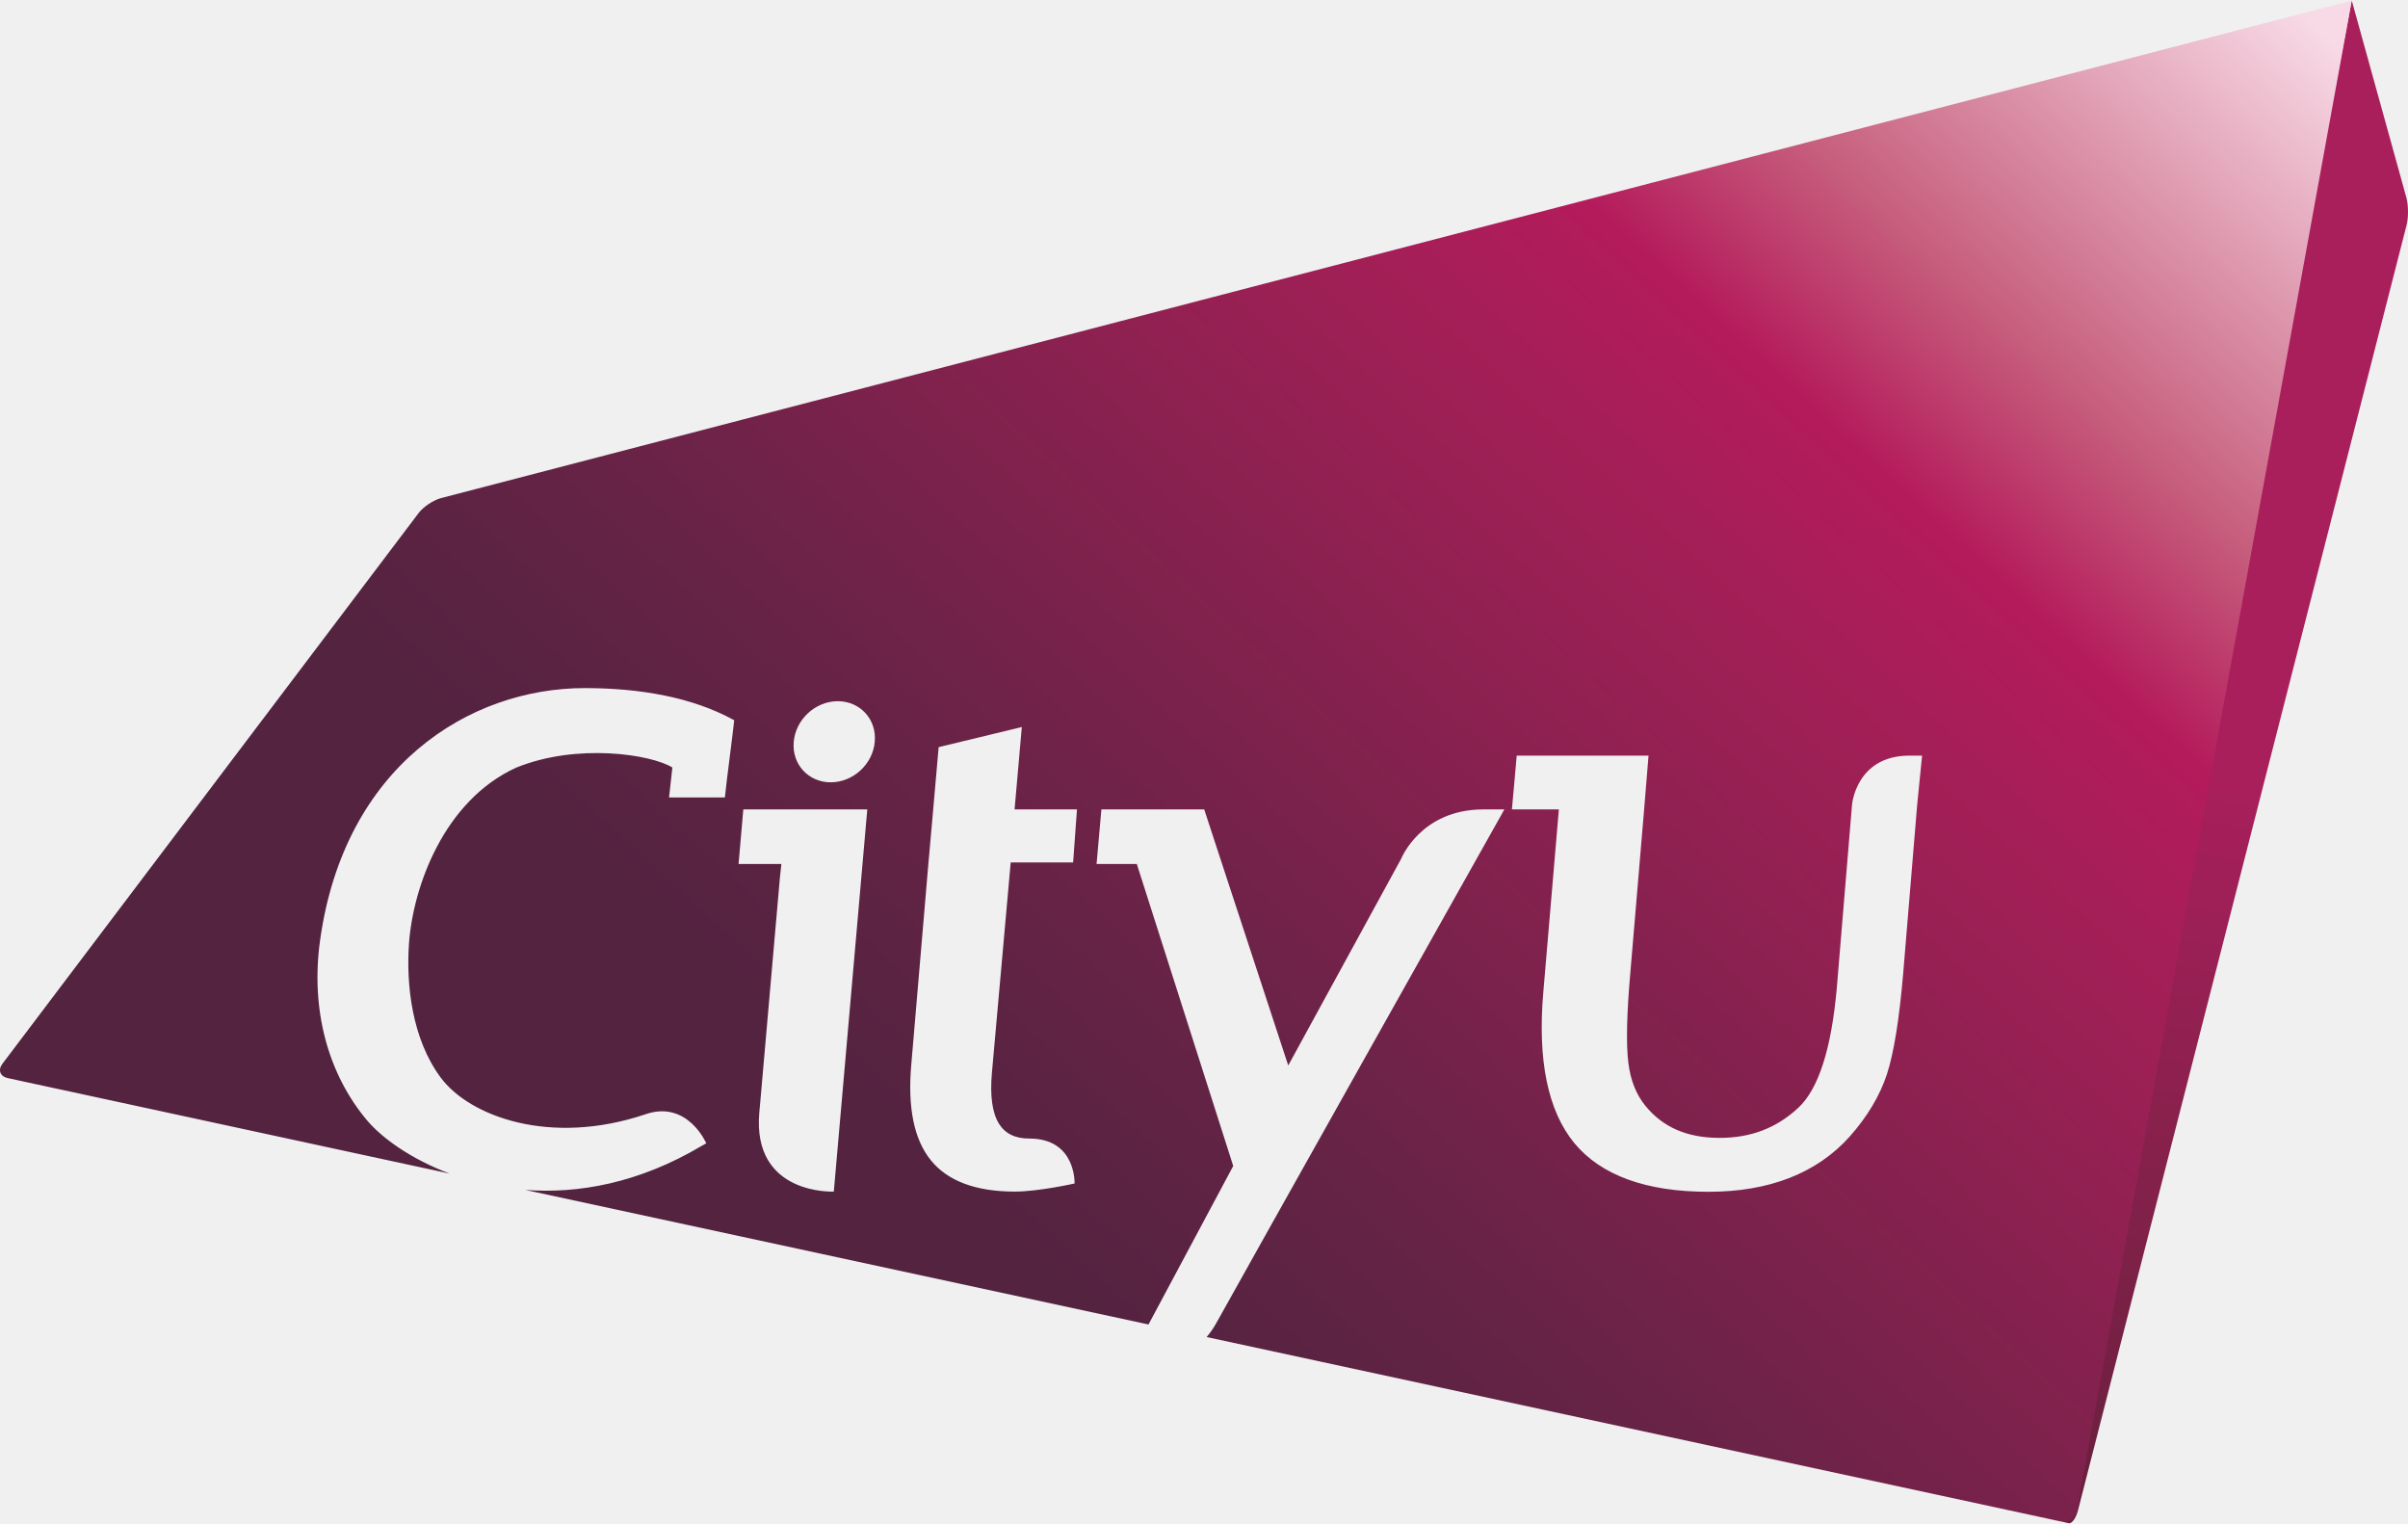
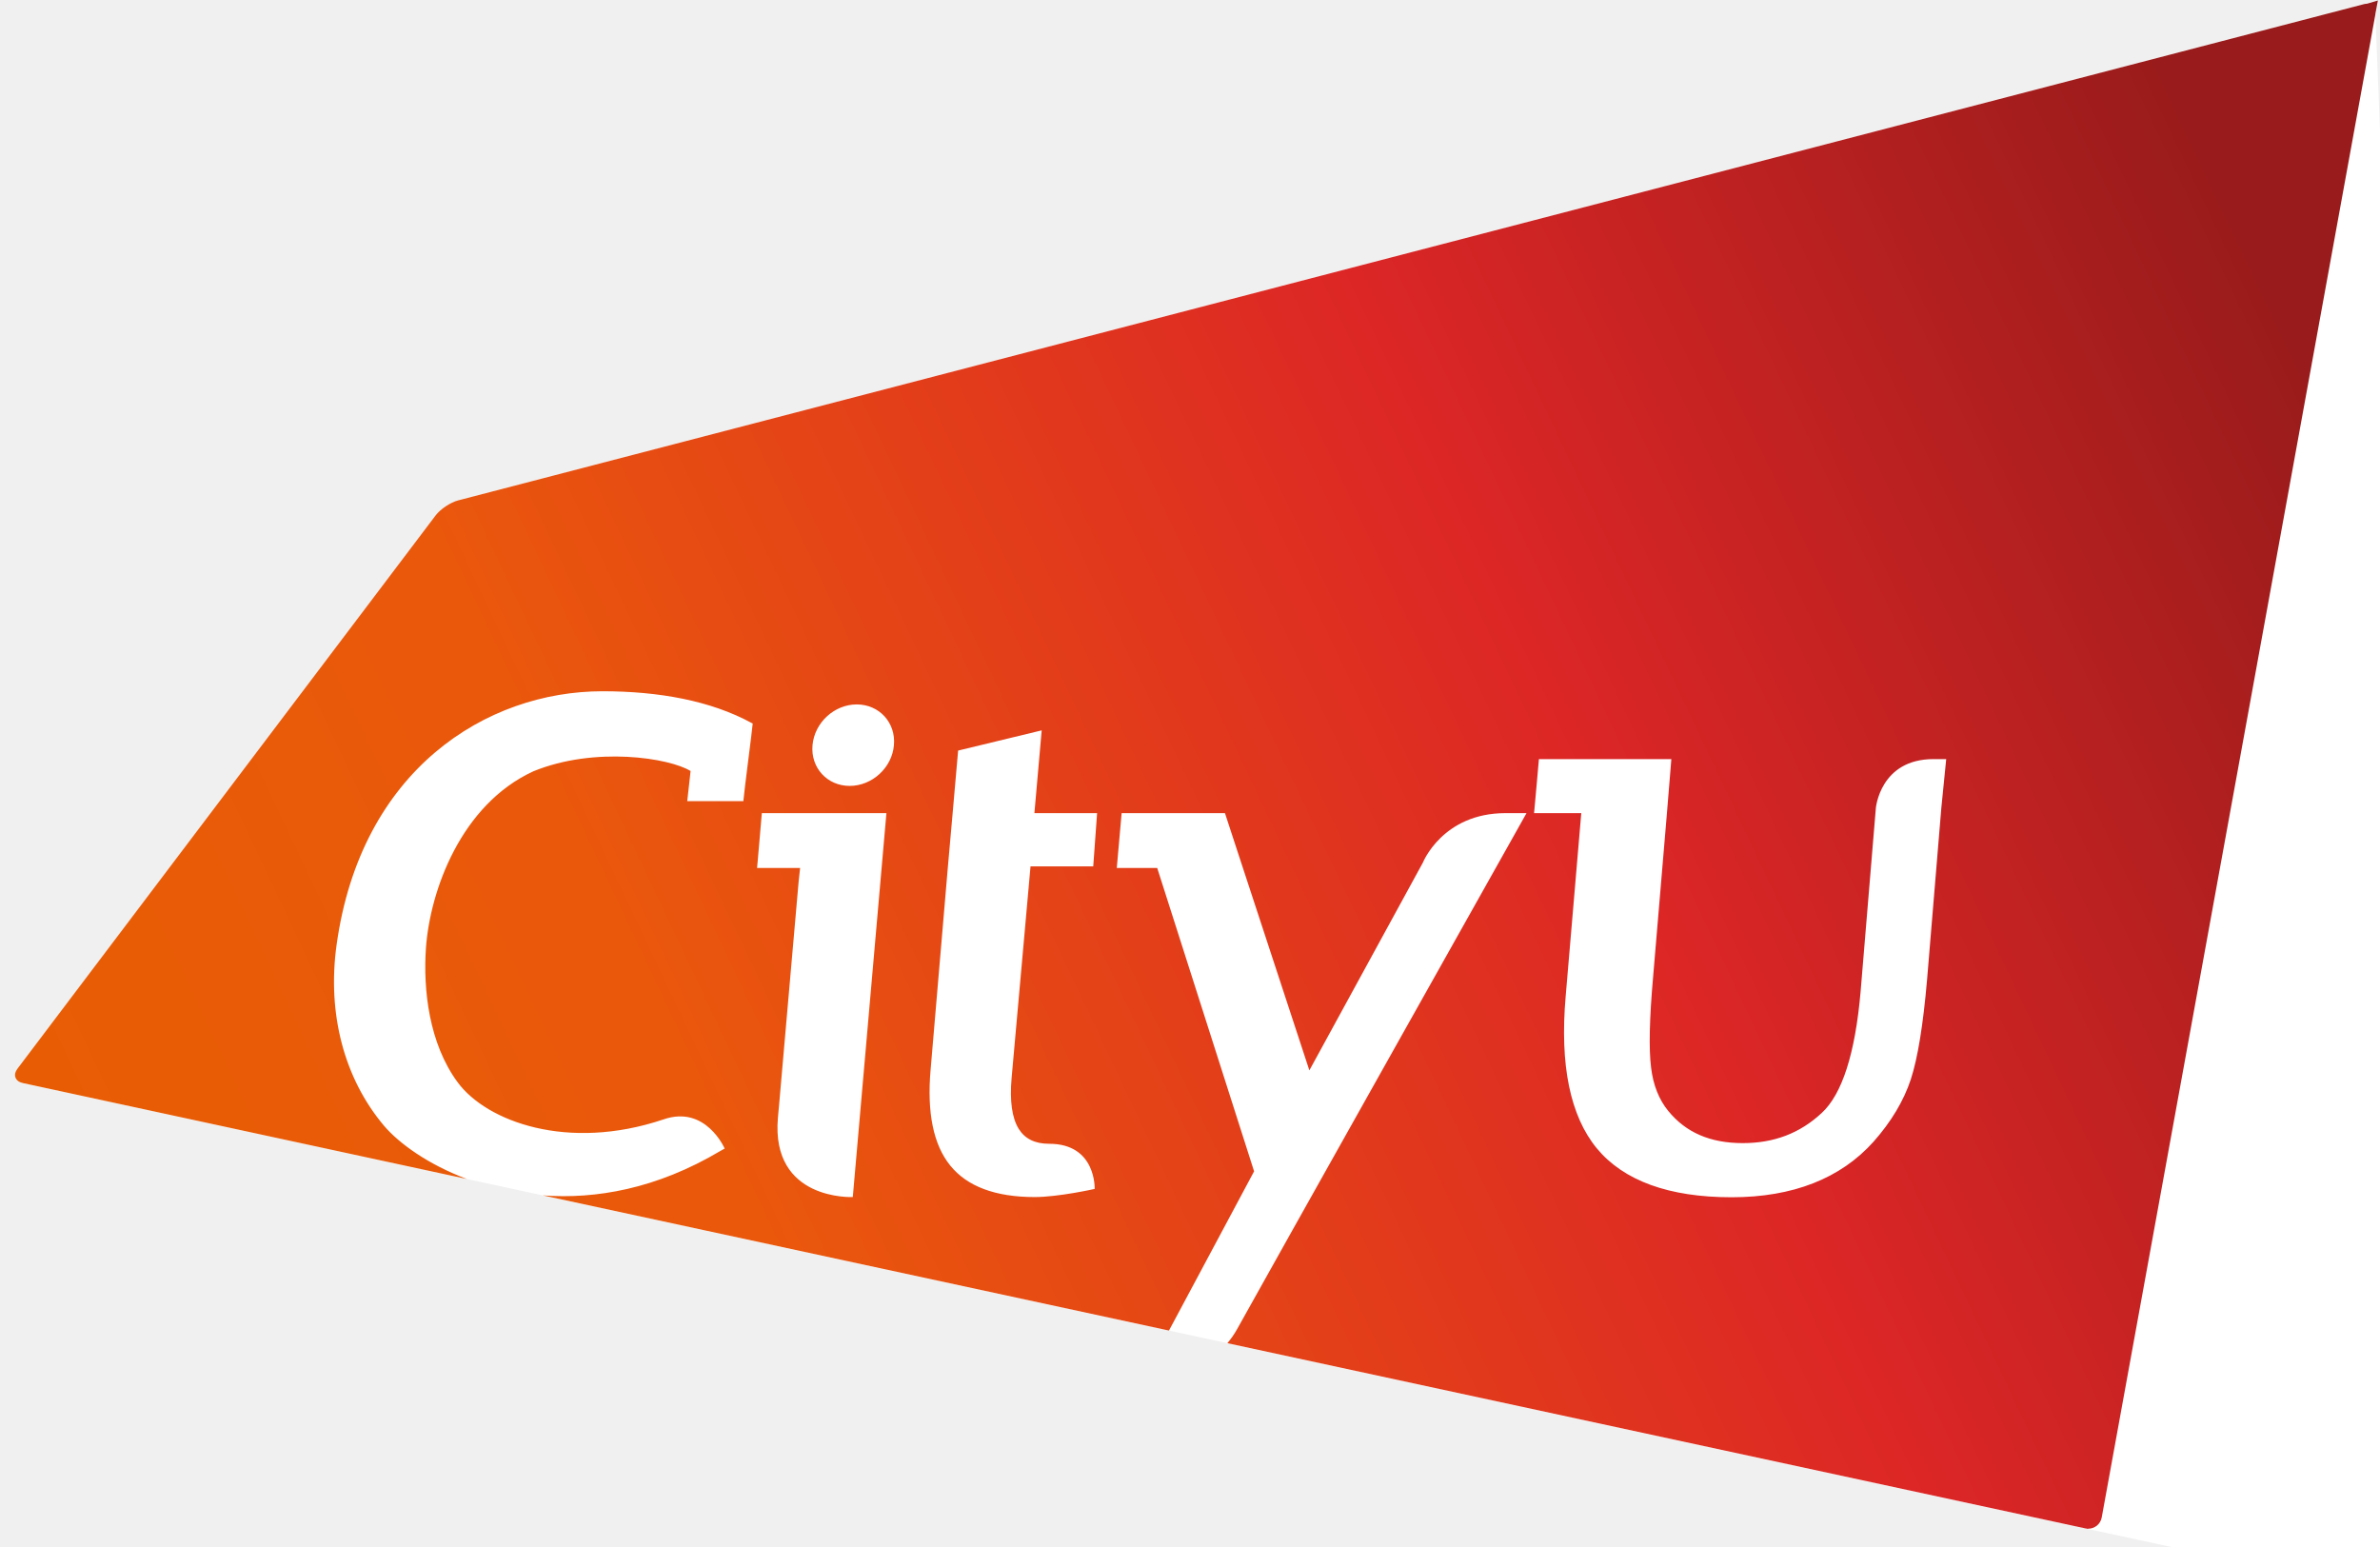
- <svg xmlns="http://www.w3.org/2000/svg" xmlns:xlink="http://www.w3.org/1999/xlink" version="1.1" id="圖層_1" x="0px" y="0px" width="400" height="253" viewBox="0 0 400 253" enable-background="new 0 0 154.675 122.852" xml:space="preserve">
-   <defs id="defs6353" />
-   <g id="g7163" transform="matrix(1.30049,0,0,1.30049,-120.1961,-0.3812843)">
-     <g transform="matrix(2.586063,0,0,2.586063,-7.6293954e-6,0.3564148)" id="g6101">
-       <defs id="defs6103">
-         <path d="m 151.769,0.686 c 0,0.002 -0.001,0.002 -0.001,0.002 l -13.994,73.764 -0.13,0.687 0.261,0.057 0.003,-0.004 0.008,0.008 c 0.155,0.033 0.359,-0.247 0.456,-0.62 l 16.235,-63.494 c 0.095,-0.373 0.091,-0.984 -0.013,-1.355 l -0.573,-2.068 0,-0.002 L 152.908,3.647 152.085,0.676 152.084,0.674 151.897,0 151.769,0.686 Z" id="SVGID_1_" />
-       </defs>
-       <clipPath id="SVGID_2_">
-         <use height="100%" width="100%" y="0" x="0" style="overflow:visible" id="use6107" overflow="visible" xlink:href="#SVGID_1_" />
-       </clipPath>
-       <linearGradient gradientTransform="matrix(-14.9976,69.9889,69.9889,14.9976,-33691.707,71459.555)" y2="253.177" x2="-1074.189" y1="253.177" x1="-1075.189" gradientUnits="userSpaceOnUse" id="SVGID_3_">
-         <stop id="stop6110" style="stop-color:#A91F5C" offset="0" />
-         <stop id="stop6112" style="stop-color:#A91F5C" offset="0.472" />
-         <stop id="stop6114" style="stop-color:#812149" offset="0.777" />
-         <stop id="stop6116" style="stop-color:#691F3E" offset="1" />
-       </linearGradient>
-       <polygon style="fill:url(#SVGID_3_)" id="polygon6118" points="138.393,-3.495 170.115,3.303 153.953,78.728 122.23,71.93 " clip-path="url(#SVGID_2_)" />
-     </g>
-     <g transform="matrix(2.586063,0,0,2.586063,-7.6293954e-6,0.3564148)" id="g6120">
-       <defs id="defs6122">
-         <path d="m 137.644,75.139 -0.118,-0.026 c -0.006,-0.001 -0.01,-0.001 -0.015,-0.002 l 0.133,0.028 z" id="SVGID_4_" />
-       </defs>
-       <clipPath id="SVGID_5_">
-         <use height="100%" width="100%" y="0" x="0" style="overflow:visible" id="use6126" overflow="visible" xlink:href="#SVGID_4_" />
-       </clipPath>
-       <linearGradient gradientTransform="matrix(-60.9864,63.801,63.801,60.9864,-81544.93,53188.219)" y2="253.18" x2="-1074.189" y1="253.18" x1="-1075.189" gradientUnits="userSpaceOnUse" id="SVGID_6_">
-         <stop id="stop6129" style="stop-color:#F8DAE6" offset="0" />
-         <stop id="stop6131" style="stop-color:#C65D7C" offset="0.244" />
-         <stop id="stop6133" style="stop-color:#B41B5B" offset="0.35" />
-         <stop id="stop6135" style="stop-color:#9D2055" offset="0.489" />
-         <stop id="stop6137" style="stop-color:#672346" offset="0.832" />
-         <stop id="stop6139" style="stop-color:#532340" offset="1" />
-       </linearGradient>
-       <polygon style="fill:url(#SVGID_6_)" id="polygon6141" points="137.574,75.045 137.658,75.124 137.58,75.205 137.497,75.126 " clip-path="url(#SVGID_5_)" />
-     </g>
-     <g transform="matrix(2.586063,0,0,2.586063,-7.6293954e-6,0.3564148)" id="g6143">
-       <defs id="defs6145">
-         <path d="m 72.246,42.332 0.206,-2.384 6.124,0 -1.653,18.874 c 0,0 -4.036,0.197 -3.681,-3.899 0.021,-0.187 0.035,-0.376 0.052,-0.567 0.173,-1.97 0.413,-4.709 0.559,-6.387 0.154,-1.719 0.257,-2.934 0.257,-2.934 l 0.149,-1.701 0.074,-0.691 -2.116,0 0.029,-0.311 z m 52.31,12.356 c 1.002,-0.924 1.644,-2.924 1.909,-5.946 l 0.751,-9.037 c 0,0 0.206,-2.413 2.835,-2.413 l 0.624,0 -0.241,2.413 -0.698,8.406 c -0.196,2.267 -0.46,3.87 -0.799,4.919 -0.349,1.062 -0.971,2.097 -1.837,3.073 -1.619,1.809 -3.969,2.729 -6.978,2.729 -3.077,0 -5.307,-0.812 -6.626,-2.408 -1.308,-1.591 -1.821,-4.098 -1.529,-7.458 l 0.768,-9.018 -2.32,0 c 0.036,-0.336 0.237,-2.656 0.237,-2.656 l 6.511,0 -0.217,2.656 -0.683,8.088 c -0.177,2.019 -0.212,3.507 -0.096,4.42 0.101,0.859 0.39,1.579 0.842,2.13 0.869,1.067 2.07,1.584 3.666,1.584 1.537,0 2.804,-0.481 3.881,-1.482 M 81.712,57.27 c -0.827,-1.018 -1.15,-2.604 -0.963,-4.717 l 0.85,-9.982 0.233,-2.623 0.269,-3.075 4.108,-0.993 -0.358,4.068 3.082,0 -0.19,2.619 -3.083,0 -0.93,10.406 c -0.097,1.117 0.017,1.955 0.348,2.494 0.309,0.494 0.799,0.736 1.504,0.736 2.317,0 2.232,2.219 2.232,2.219 0,0 -1.775,0.4 -2.955,0.4 -1.916,0 -3.316,-0.519 -4.147,-1.552 M 74.943,36.608 c 0.099,-1.106 1.068,-2.004 2.176,-2.004 1.104,0 1.927,0.898 1.826,2.004 -0.091,1.105 -1.07,2.002 -2.175,2.002 -1.107,0 -1.926,-0.897 -1.827,-2.002 M 151.358,0.159 c -0.045,0 -0.092,0.006 -0.142,0.019 l -93.7,24.398 c -0.372,0.099 -0.868,0.428 -1.101,0.737 L 35.859,52.51 c -0.234,0.307 -0.114,0.627 0.261,0.707 l 17.281,3.734 4.55,0.983 c -1.908,-0.715 -3.338,-1.752 -4.076,-2.621 -1.948,-2.311 -2.798,-5.492 -2.329,-8.883 1.19,-8.614 7.365,-12.473 13.075,-12.473 2.732,0 5.317,0.454 7.352,1.572 l 0.03,0.01 c -0.045,0.512 -0.399,3.141 -0.46,3.819 l -2.758,0 0.164,-1.48 c -1.031,-0.641 -4.701,-1.225 -7.727,0.013 -3.555,1.633 -5.085,5.864 -5.284,8.703 -0.137,2.023 0.145,4.672 1.563,6.59 1.424,1.928 5.411,3.4 10.106,1.824 2.087,-0.732 3.017,1.43 3.017,1.43 l -0.217,0.121 c -3.138,1.866 -6.133,2.375 -8.721,2.181 l 30.78,6.645 4.185,-7.828 -4.763,-14.914 -1.987,0 0.238,-2.695 5.079,0 0.796,2.43 3.354,10.216 5.582,-10.216 c 0,0 0.966,-2.43 4.059,-2.43 l 1.034,0 c 0,0 -13.055,23.242 -14.23,25.371 -0.145,0.263 -0.308,0.485 -0.476,0.686 l 42.189,9.108 c 0.015,0.003 0.03,0.004 0.047,0.006 l 0.071,0.02 0.002,-0.014 c 0.325,0.006 0.614,-0.222 0.675,-0.556 L 151.771,0.69 c 0.001,-0.01 -10e-4,-0.018 0,-0.028 L 151.895,0 151.358,0.159 Z" id="SVGID_7_" />
-       </defs>
-       <clipPath id="SVGID_8_">
-         <use height="100%" width="100%" y="0" x="0" style="overflow:visible" id="use6149" overflow="visible" xlink:href="#SVGID_7_" />
-       </clipPath>
-       <linearGradient gradientTransform="matrix(-60.9864,63.801,63.801,60.9864,-81578.484,53156.145)" y2="253.053" x2="-1074.189" y1="253.053" x1="-1075.189" gradientUnits="userSpaceOnUse" id="SVGID_9_">
-         <stop id="stop6152" style="stop-color:#F8DAE6" offset="0" />
-         <stop id="stop6154" style="stop-color:#C65D7C" offset="0.244" />
-         <stop id="stop6156" style="stop-color:#B41B5B" offset="0.35" />
-         <stop id="stop6158" style="stop-color:#9D2055" offset="0.489" />
-         <stop id="stop6160" style="stop-color:#672346" offset="0.832" />
-         <stop id="stop6162" style="stop-color:#532340" offset="1" />
-       </linearGradient>
-       <polygon style="fill:url(#SVGID_9_)" id="polygon6164" points="91.139,-58.076 189.426,35.876 96.381,133.215 -1.906,39.263 " clip-path="url(#SVGID_8_)" />
-     </g>
-   </g>
+ <svg xmlns="http://www.w3.org/2000/svg" viewBox="35 0 117 76" width="400" height="260">
+   <defs>
+     <linearGradient id="cityuGrad" x1="0%" y1="65%" x2="100%" y2="35%">
+       <stop offset="0%" stop-color="#E85D04" />
+       <stop offset="25%" stop-color="#EA580C" />
+       <stop offset="65%" stop-color="#DC2626" />
+       <stop offset="100%" stop-color="#991B1B" />
+     </linearGradient>
+   </defs>
+   <path fill="#ffffff" d="M 151.358,0.159 l -93.7,24.398 c -0.372,0.099 -0.868,0.428 -1.101,0.737 L 35.859,52.51 c -0.234,0.307 -0.114,0.627 0.261,0.707 l 17.281,3.734 4.55,0.983 23.3,5.03 30.78,6.645 42.189,9.108 c 0.325,0.006 0.614,-0.222 0.675,-0.556 L 151.771,0.69 Z" />
+   <path fill="url(#cityuGrad)" fill-rule="evenodd" d="m 72.246,42.332 0.206,-2.384 6.124,0 -1.653,18.874 c 0,0 -4.036,0.197 -3.681,-3.899 0.021,-0.187 0.035,-0.376 0.052,-0.567 0.173,-1.97 0.413,-4.709 0.559,-6.387 0.154,-1.719 0.257,-2.934 0.257,-2.934 l 0.149,-1.701 0.074,-0.691 -2.116,0 0.029,-0.311 z m 52.31,12.356 c 1.002,-0.924 1.644,-2.924 1.909,-5.946 l 0.751,-9.037 c 0,0 0.206,-2.413 2.835,-2.413 l 0.624,0 -0.241,2.413 -0.698,8.406 c -0.196,2.267 -0.46,3.87 -0.799,4.919 -0.349,1.062 -0.971,2.097 -1.837,3.073 -1.619,1.809 -3.969,2.729 -6.978,2.729 -3.077,0 -5.307,-0.812 -6.626,-2.408 -1.308,-1.591 -1.821,-4.098 -1.529,-7.458 l 0.768,-9.018 -2.32,0 c 0.036,-0.336 0.237,-2.656 0.237,-2.656 l 6.511,0 -0.217,2.656 -0.683,8.088 c -0.177,2.019 -0.212,3.507 -0.096,4.42 0.101,0.859 0.39,1.579 0.842,2.13 0.869,1.067 2.07,1.584 3.666,1.584 1.537,0 2.804,-0.481 3.881,-1.482 M 81.712,57.27 c -0.827,-1.018 -1.15,-2.604 -0.963,-4.717 l 0.85,-9.982 0.233,-2.623 0.269,-3.075 4.108,-0.993 -0.358,4.068 3.082,0 -0.19,2.619 -3.083,0 -0.93,10.406 c -0.097,1.117 0.017,1.955 0.348,2.494 0.309,0.494 0.799,0.736 1.504,0.736 2.317,0 2.232,2.219 2.232,2.219 0,0 -1.775,0.4 -2.955,0.4 -1.916,0 -3.316,-0.519 -4.147,-1.552 M 74.943,36.608 c 0.099,-1.106 1.068,-2.004 2.176,-2.004 1.104,0 1.927,0.898 1.826,2.004 -0.091,1.105 -1.07,2.002 -2.175,2.002 -1.107,0 -1.926,-0.897 -1.827,-2.002 M 151.358,0.159 c -0.045,0 -0.092,0.006 -0.142,0.019 l -93.7,24.398 c -0.372,0.099 -0.868,0.428 -1.101,0.737 L 35.859,52.51 c -0.234,0.307 -0.114,0.627 0.261,0.707 l 17.281,3.734 4.55,0.983 c -1.908,-0.715 -3.338,-1.752 -4.076,-2.621 -1.948,-2.311 -2.798,-5.492 -2.329,-8.883 1.19,-8.614 7.365,-12.473 13.075,-12.473 2.732,0 5.317,0.454 7.352,1.572 l 0.03,0.01 c -0.045,0.512 -0.399,3.141 -0.46,3.819 l -2.758,0 0.164,-1.48 c -1.031,-0.641 -4.701,-1.225 -7.727,0.013 -3.555,1.633 -5.085,5.864 -5.284,8.703 -0.137,2.023 0.145,4.672 1.563,6.59 1.424,1.928 5.411,3.4 10.106,1.824 2.087,-0.732 3.017,1.43 3.017,1.43 l -0.217,0.121 c -3.138,1.866 -6.133,2.375 -8.721,2.181 l 30.78,6.645 4.185,-7.828 -4.763,-14.914 -1.987,0 0.238,-2.695 5.079,0 0.796,2.43 3.354,10.216 5.582,-10.216 c 0,0 0.966,-2.43 4.059,-2.43 l 1.034,0 c 0,0 -13.055,23.242 -14.23,25.371 -0.145,0.263 -0.308,0.485 -0.476,0.686 l 42.189,9.108 c 0.015,0.003 0.03,0.004 0.047,0.006 l 0.071,0.02 0.002,-0.014 c 0.325,0.006 0.614,-0.222 0.675,-0.556 L 151.771,0.69 c 0.001,-0.01 -10e-4,-0.018 0,-0.028 L 151.895,0 151.358,0.159 Z" />
</svg>
